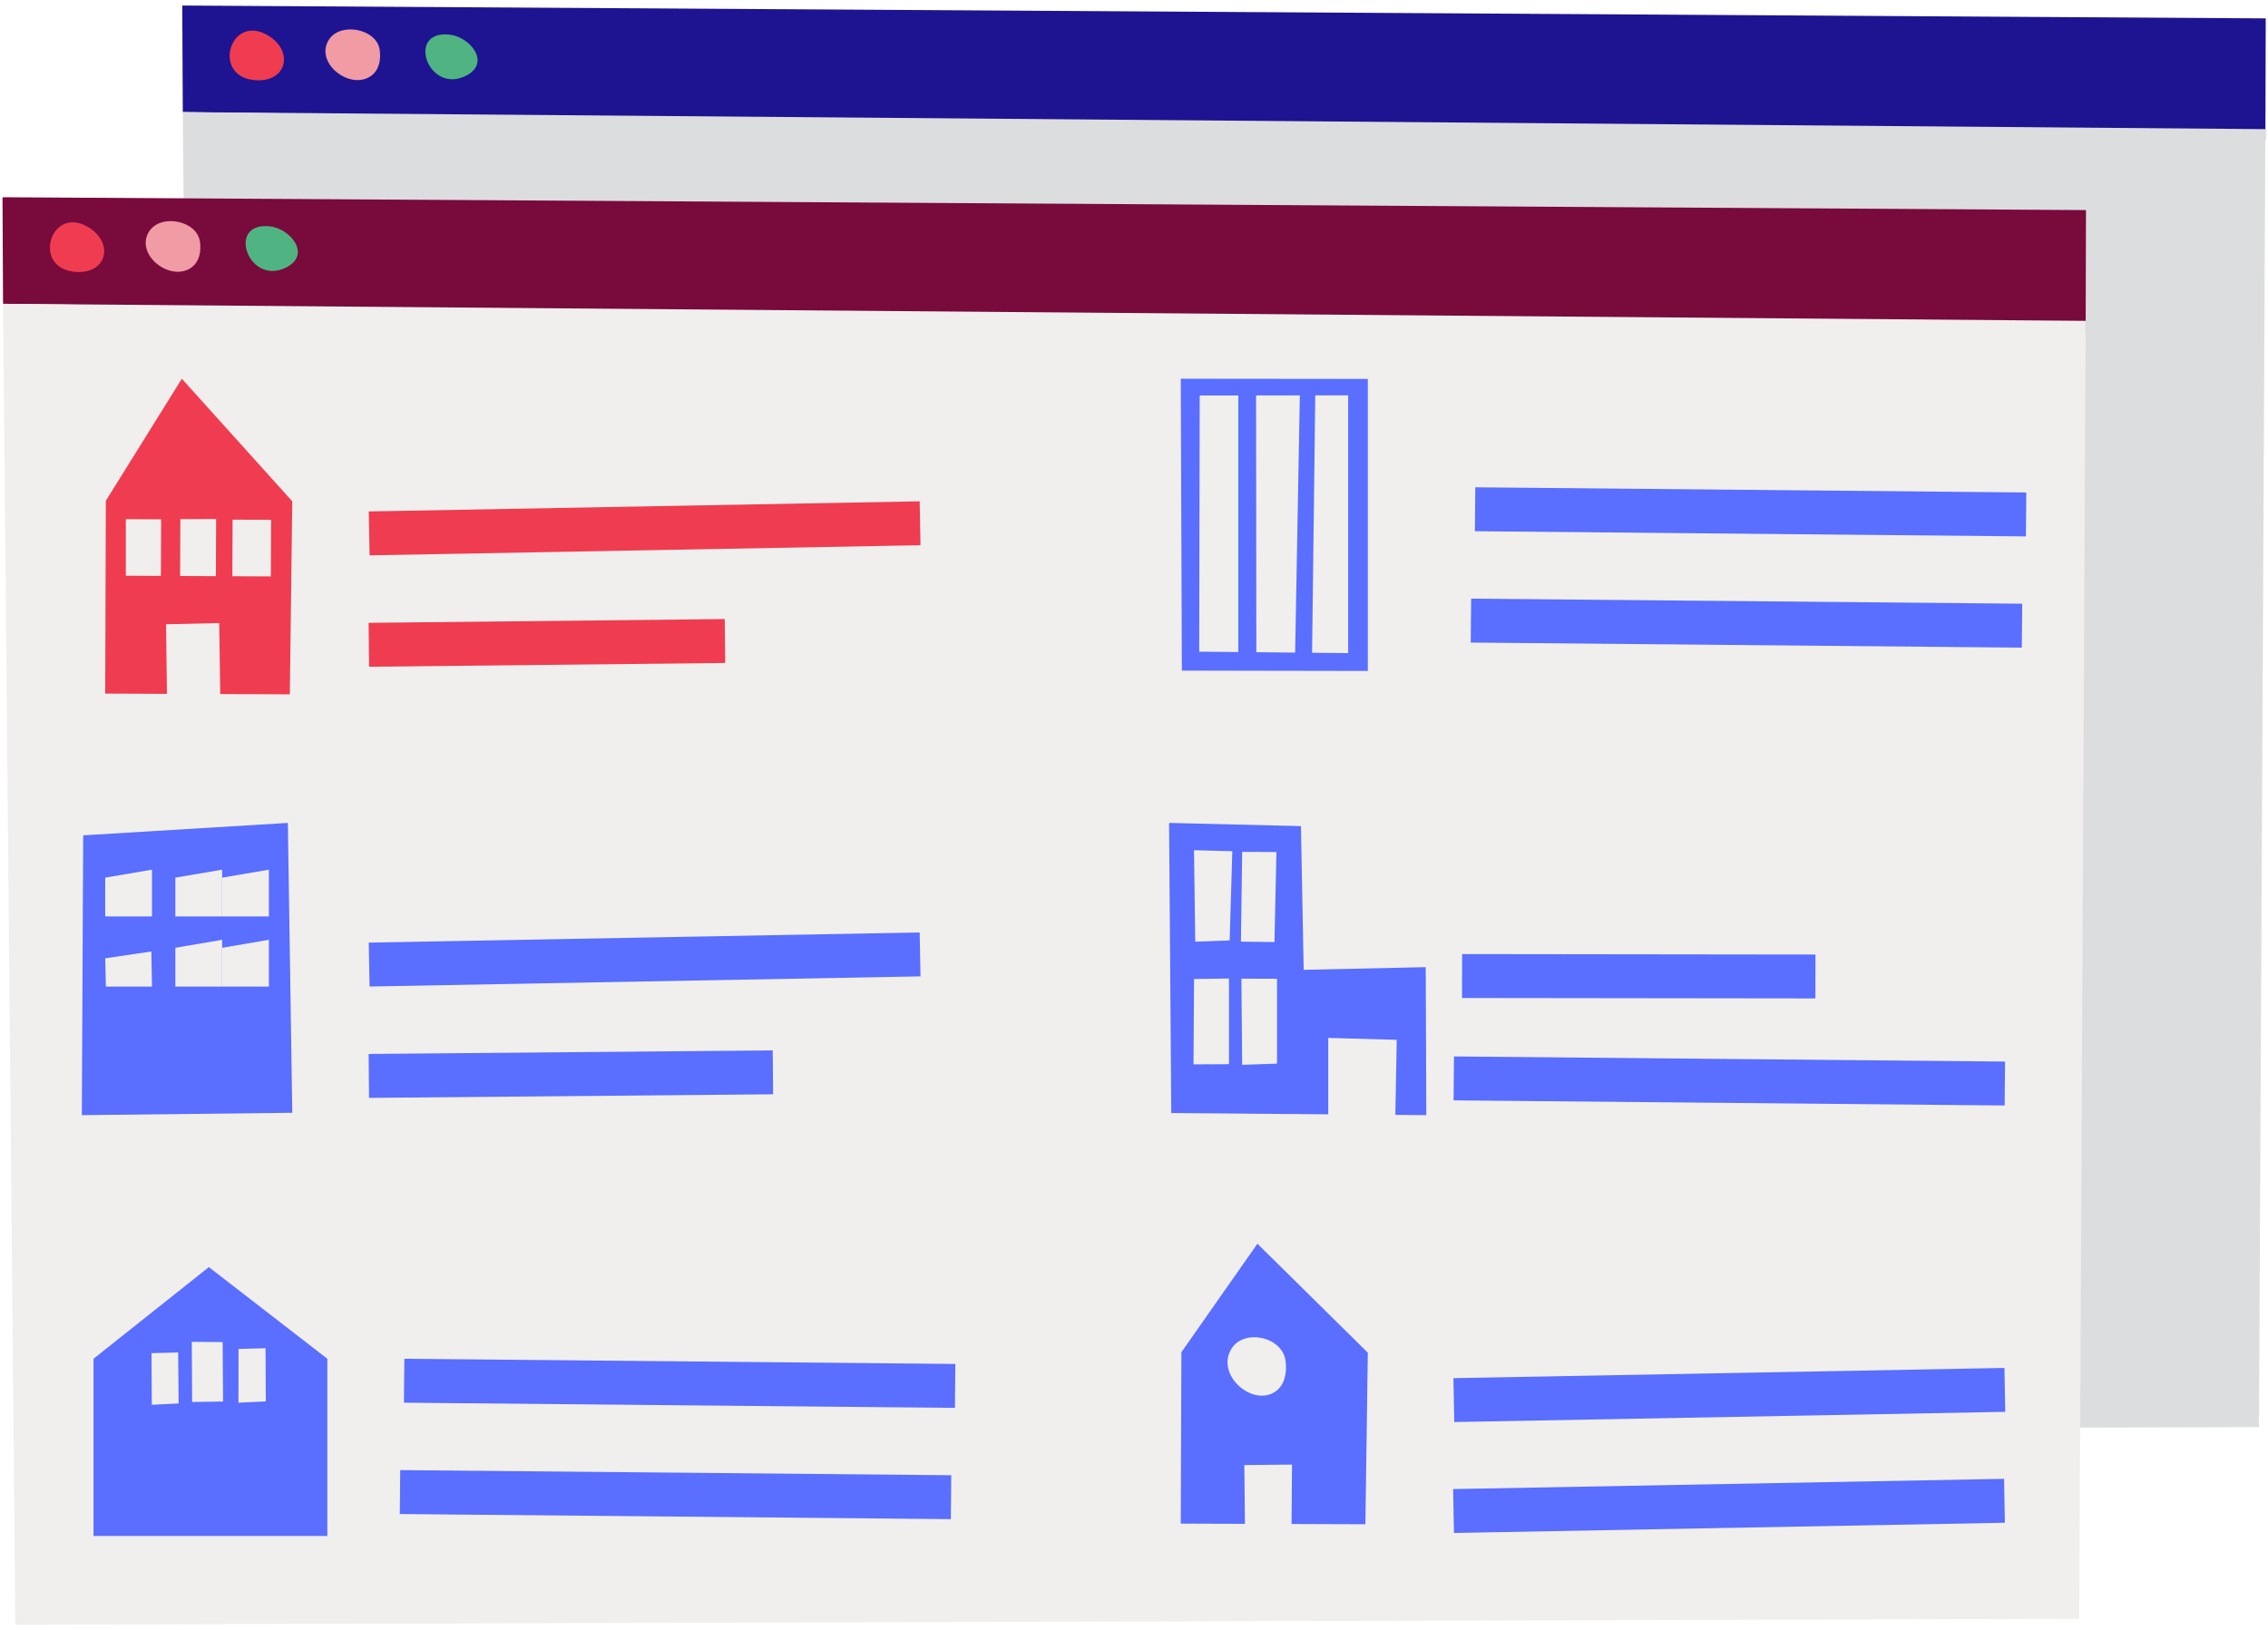
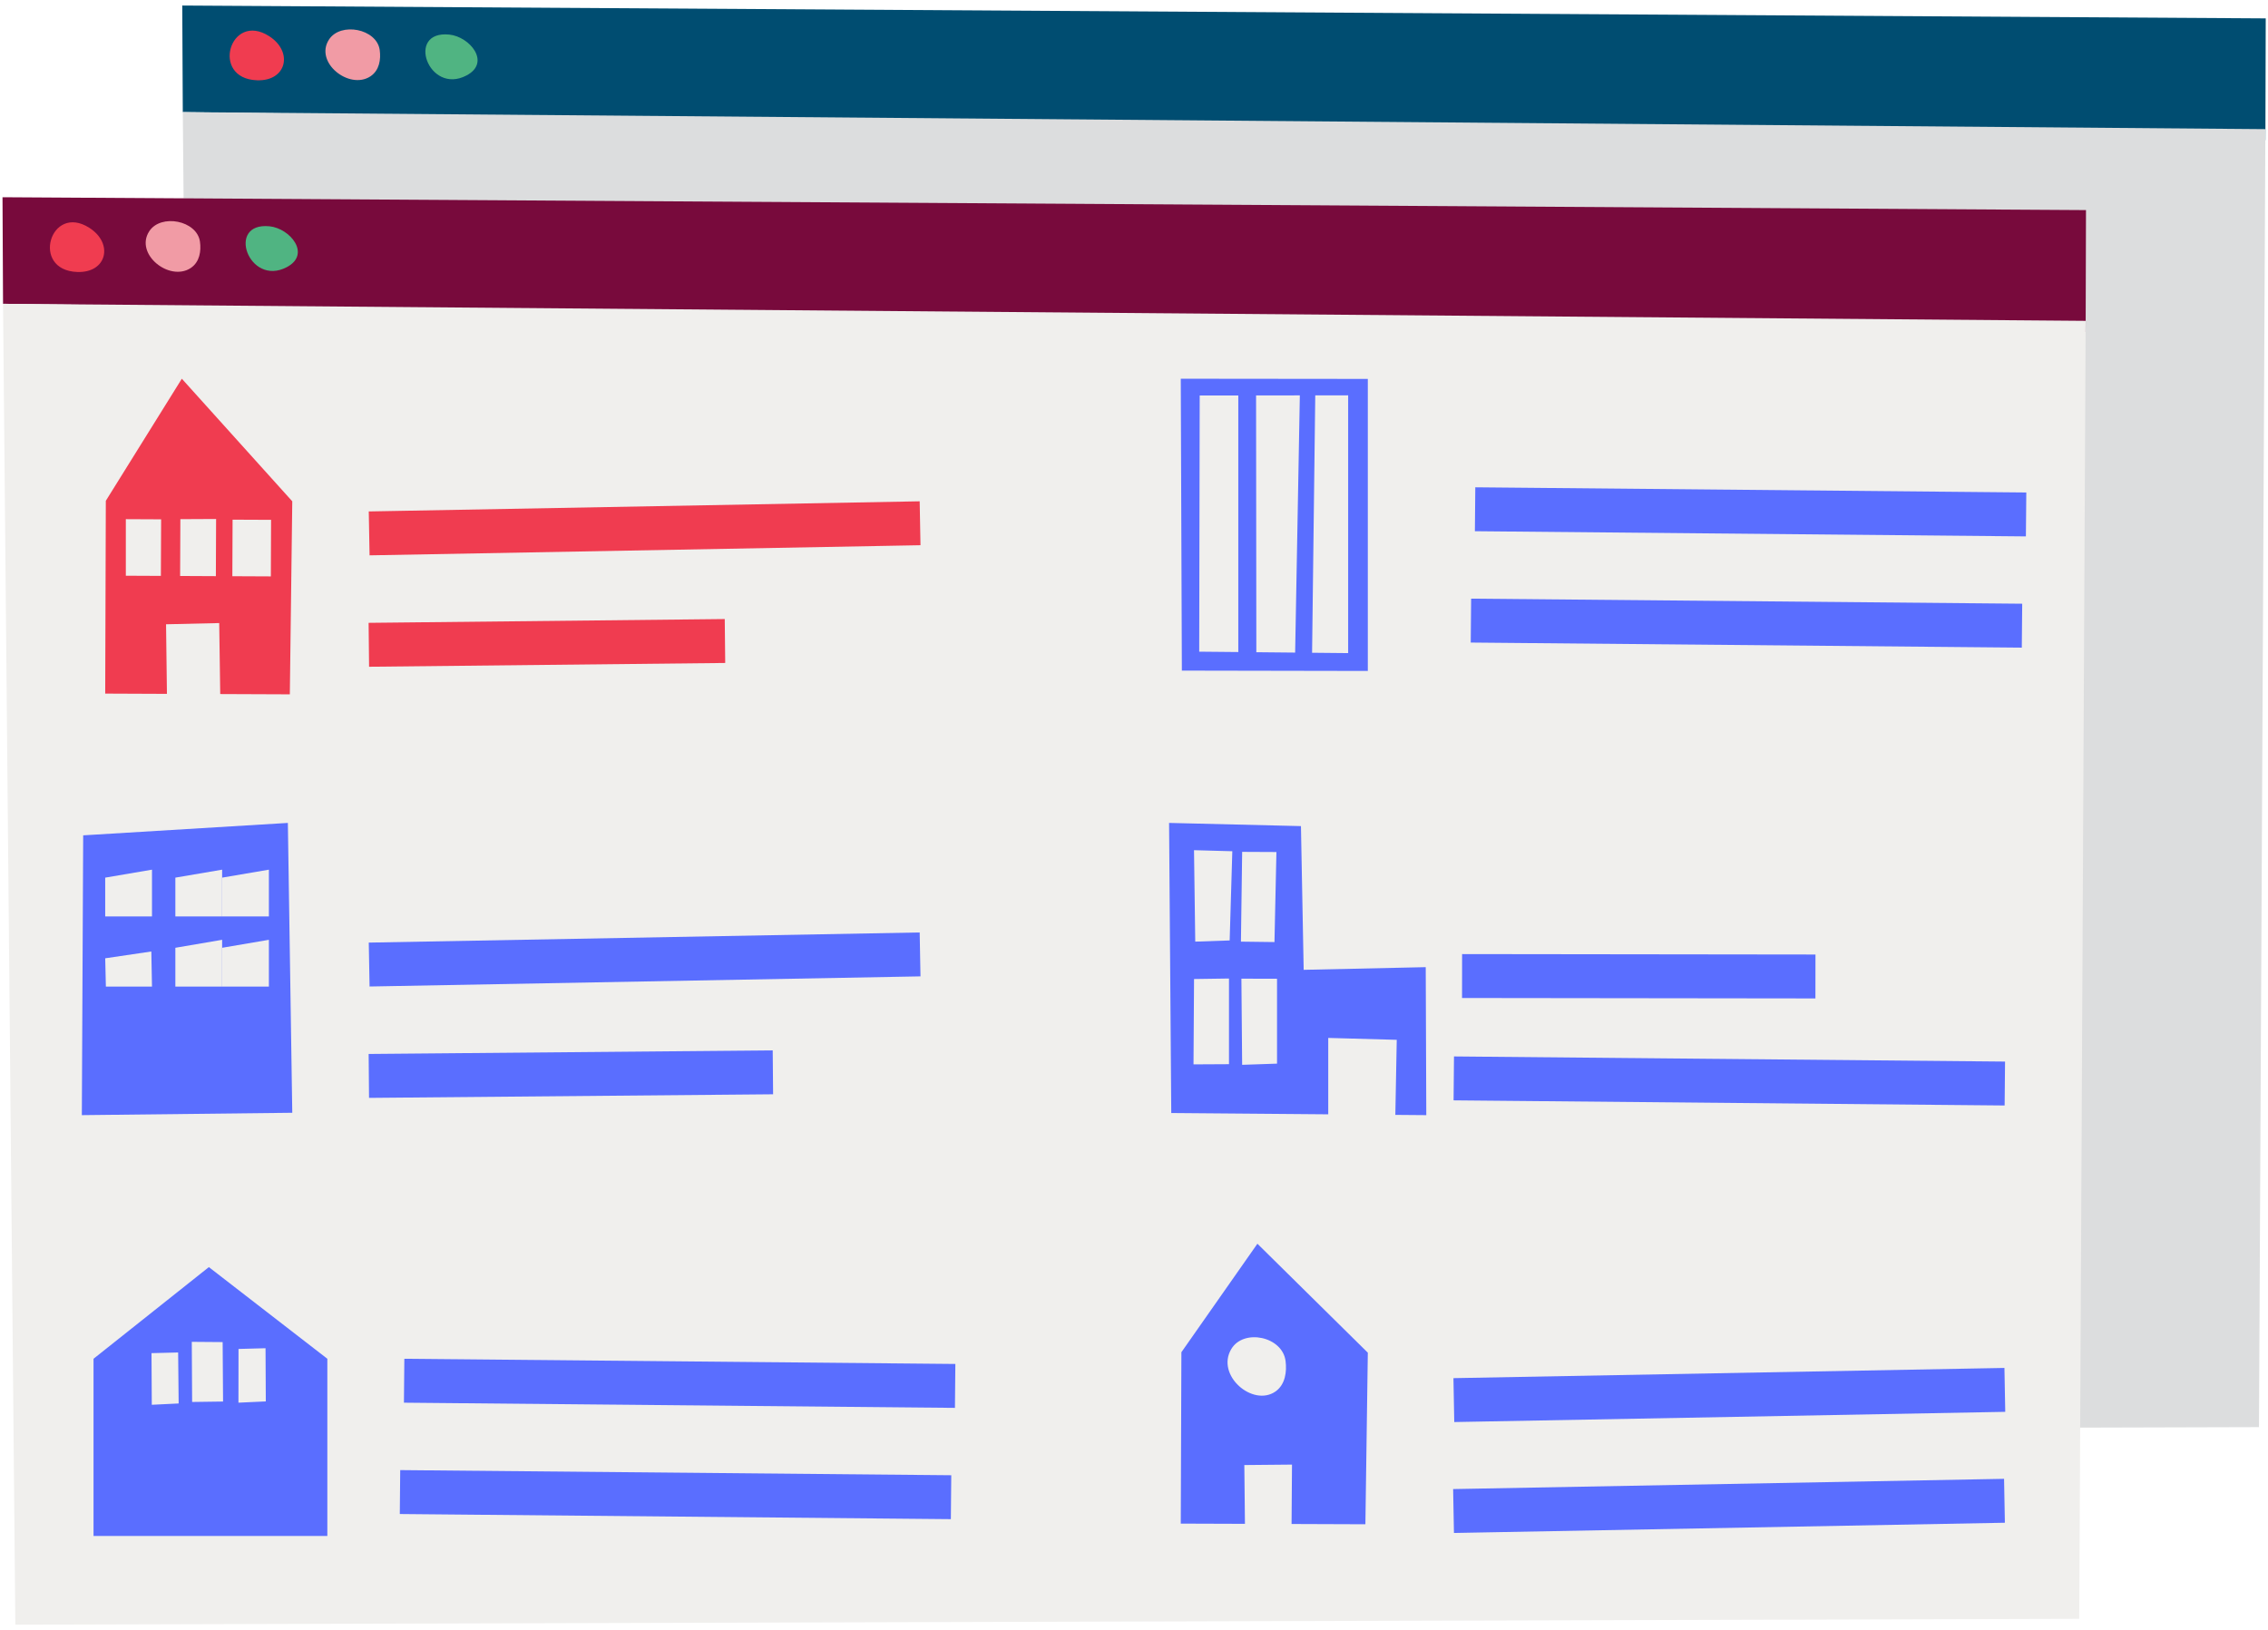
<svg xmlns="http://www.w3.org/2000/svg" width="167px" height="120px" viewBox="0 0 167 120" version="1.1">
  <g id="Property" stroke="none" stroke-width="1" fill="none" fill-rule="evenodd">
    <g id="Hub-Desktop-Listing-Page-Copy-6" transform="translate(-632, -239)" fill-rule="nonzero">
      <g id="Group-6" transform="translate(632, 239)">
        <g id="Empty-State-04" transform="translate(13.23529, 0)">
          <g id="Group">
-             <polygon id="Path" fill="#1E1491" points="153.573 10.325 0.224 8.255 0.185 0.407 153.598 1.354" />
+             <polygon id="Path" fill="#004D71" points="153.573 10.325 0.224 8.255 0.185 0.407 153.598 1.354" />
            <path d="M5.684,5.912 C7.871,5.995 8.381,3.815 6.58,2.661 C3.707,0.822 2.221,5.782 5.684,5.912 Z" id="Path" fill="#F03C50" />
            <path d="M14.071,5.601 C14.702,5.161 14.819,4.372 14.725,3.686 C14.511,2.113 11.839,1.6 10.987,2.916 C9.899,4.598 12.475,6.64 14.033,5.627 C14.047,5.618 14.059,5.608 14.071,5.601 Z" id="Path" fill="#F19BA5" />
            <path d="M21.114,5.558 C22.935,4.6 21.35,2.696 19.845,2.547 C16.612,2.226 18.314,7.027 21.114,5.558 Z" id="Path" fill="#50B482" />
            <polygon id="Path" fill="#DCDDDE" points="0.224 8.255 1.129 105.529 153.101 105.099 153.573 9.511" />
          </g>
        </g>
        <g id="Empty-State-04" transform="translate(0, 14.11765)">
          <g id="Group">
            <polygon id="Path" fill="#780A3C" points="153.573 10.325 0.224 8.255 0.185 0.407 153.598 1.354" />
            <path d="M5.684,5.912 C7.871,5.995 8.381,3.815 6.58,2.661 C3.707,0.822 2.221,5.782 5.684,5.912 Z" id="Path" fill="#F03C50" />
            <path d="M14.071,5.601 C14.702,5.161 14.819,4.372 14.725,3.686 C14.511,2.113 11.839,1.6 10.987,2.916 C9.899,4.598 12.475,6.64 14.033,5.627 C14.047,5.618 14.059,5.608 14.071,5.601 Z" id="Path" fill="#F19BA5" />
            <path d="M21.114,5.558 C22.935,4.6 21.35,2.696 19.845,2.547 C16.612,2.226 18.314,7.027 21.114,5.558 Z" id="Path" fill="#50B482" />
            <polygon id="Path" fill="#F0EFED" points="0.224 8.255 1.129 105.529 153.101 105.099 153.573 9.511" />
          </g>
          <polygon id="Path" fill="#5A6EFF" points="21.521 67.831 21.196 46.485 6.125 47.4 6.026 68.006" />
          <g id="Group" transform="translate(26.6858, 22.51076)" stroke-width="3.234">
            <g transform="translate(0, 1.764706)" fill="#F19BA5" id="Path" stroke="#F03C50">
              <line x1="0.497" y1="0.888" x2="41.063" y2="0.142" />
              <line x1="0.473" y1="9.092" x2="26.697" y2="8.813" />
            </g>
            <line x1="0.497" y1="34.405" x2="41.063" y2="33.658" id="Path" stroke="#5A6EFF" fill="#A1CFAA" />
            <line x1="0.473" y1="42.607" x2="30.226" y2="42.342" id="Path" stroke="#5A6EFF" fill="#A1CFAA" />
            <line x1="80.366" y1="66.48" x2="120.937" y2="65.728" id="Path" stroke="#5A6EFF" fill="#A1CFAA" />
            <line x1="80.343" y1="74.649" x2="120.91" y2="73.895" id="Path" stroke="#5A6EFF" fill="#A1CFAA" />
            <line x1="81.93" y1="0.875" x2="122.502" y2="1.257" id="Path" stroke="#5A6EFF" fill="#A1CFAA" />
            <line x1="81.624" y1="9.075" x2="122.201" y2="9.449" id="Path" stroke="#5A6EFF" fill="#A1CFAA" />
            <line x1="80.971" y1="35.251" x2="106.991" y2="35.283" id="Path" stroke="#5A6EFF" fill="#A1CFAA" />
            <line x1="80.361" y1="42.789" x2="120.937" y2="43.167" id="Path" stroke="#5A6EFF" fill="#A1CFAA" />
            <line x1="3.072" y1="65.054" x2="43.645" y2="65.436" id="Path" stroke="#5A6EFF" fill="#A1CFAA" />
            <line x1="2.768" y1="73.253" x2="43.344" y2="73.631" id="Path" stroke="#5A6EFF" fill="#A1CFAA" />
          </g>
          <polygon id="Path" fill="#F0EFED" points="7.747 50.515 7.747 53.372 11.191 53.372 11.191 49.928" />
          <polygon id="Path" fill="#F0EFED" points="12.912 50.515 12.912 53.372 16.356 53.372 16.356 49.928" />
          <polygon id="Path" fill="#F0EFED" points="7.747 56.455 7.796 58.537 11.191 58.537 11.143 55.954" />
          <polygon id="Path" fill="#F0EFED" points="12.912 55.681 12.912 58.537 16.356 58.537 16.356 55.093" />
          <polygon id="Path" fill="#F0EFED" points="16.356 50.515 16.356 53.372 19.799 53.372 19.799 49.928" />
          <polygon id="Path" fill="#F0EFED" points="16.356 55.681 16.356 58.537 19.799 58.537 19.799 55.093" />
          <path d="M15.379,79.197 L6.887,85.947 L6.887,98.996 L24.103,98.996 L24.103,85.947 L15.379,79.197 Z M11.177,89.336 L11.156,85.533 L13.117,85.484 L13.155,89.239 L11.177,89.336 Z M14.147,89.129 L14.122,84.701 L16.394,84.719 L16.425,89.097 L14.147,89.129 Z M17.558,89.181 L17.563,85.224 L19.552,85.171 L19.572,89.088 L17.558,89.181 Z" id="Shape" fill="#5A6EFF" />
          <polygon id="Path" fill="#5A6EFF" points="92.587 77.475 86.99 85.465 86.944 98.087 91.669 98.103 91.624 93.774 95.134 93.741 95.102 98.115 100.538 98.135 100.717 85.5" />
          <path d="M105.022,68.006 L104.981,57.107 L95.994,57.304 L95.793,46.72 L86.083,46.485 L86.244,67.849 L97.803,67.945 L97.803,62.319 L102.847,62.459 L102.743,67.987 L105.022,68.006 Z M90.494,64.253 L87.882,64.267 L87.921,57.981 L90.494,57.944 L90.494,64.253 L90.494,64.253 Z M90.544,55.141 L88.01,55.227 L87.919,48.493 L90.739,48.571 L90.544,55.141 Z M91.464,48.617 L93.987,48.629 L93.843,55.26 L91.374,55.228 L91.464,48.617 Z M94.031,64.213 L91.463,64.3 L91.408,57.955 L94.032,57.962 L94.032,64.213 L94.031,64.213 Z" id="Shape" fill="#5A6EFF" />
          <path d="M86.944,13.773 L87.024,35.269 L100.717,35.294 L100.717,13.787 L86.944,13.773 Z M92.489,15.003 L95.711,15 L95.365,33.942 L92.508,33.914 L92.489,15.003 Z M91.18,33.901 L88.302,33.874 L88.338,15.009 L91.18,15.005 L91.18,33.901 Z M96.613,33.954 L96.847,14.999 L99.269,14.996 L99.269,33.98 L96.613,33.954 Z" id="Shape" fill="#5A6EFF" />
          <path d="M13.389,13.773 L7.792,22.763 L7.747,36.962 L12.292,36.981 L12.227,31.857 L16.141,31.767 L16.216,36.995 L21.341,37.016 L21.521,22.801 L13.389,13.773 Z M11.846,28.293 L9.266,28.281 L9.266,24.116 L11.864,24.128 L11.846,28.293 Z M15.895,28.312 L13.263,28.299 L13.281,24.116 L15.912,24.103 L15.895,28.312 Z M19.944,28.33 L17.109,28.317 L17.126,24.153 L19.96,24.165 L19.944,28.33 Z" id="Shape" fill="#F03C50" />
          <path d="M93.963,88.324 C94.636,87.817 94.761,86.906 94.661,86.115 C94.434,84.302 91.576,83.71 90.666,85.227 C89.503,87.166 92.257,89.523 93.922,88.354 C93.936,88.345 93.95,88.333 93.963,88.324 Z" id="Path" fill="#F0EFED" />
        </g>
      </g>
    </g>
  </g>
</svg>
